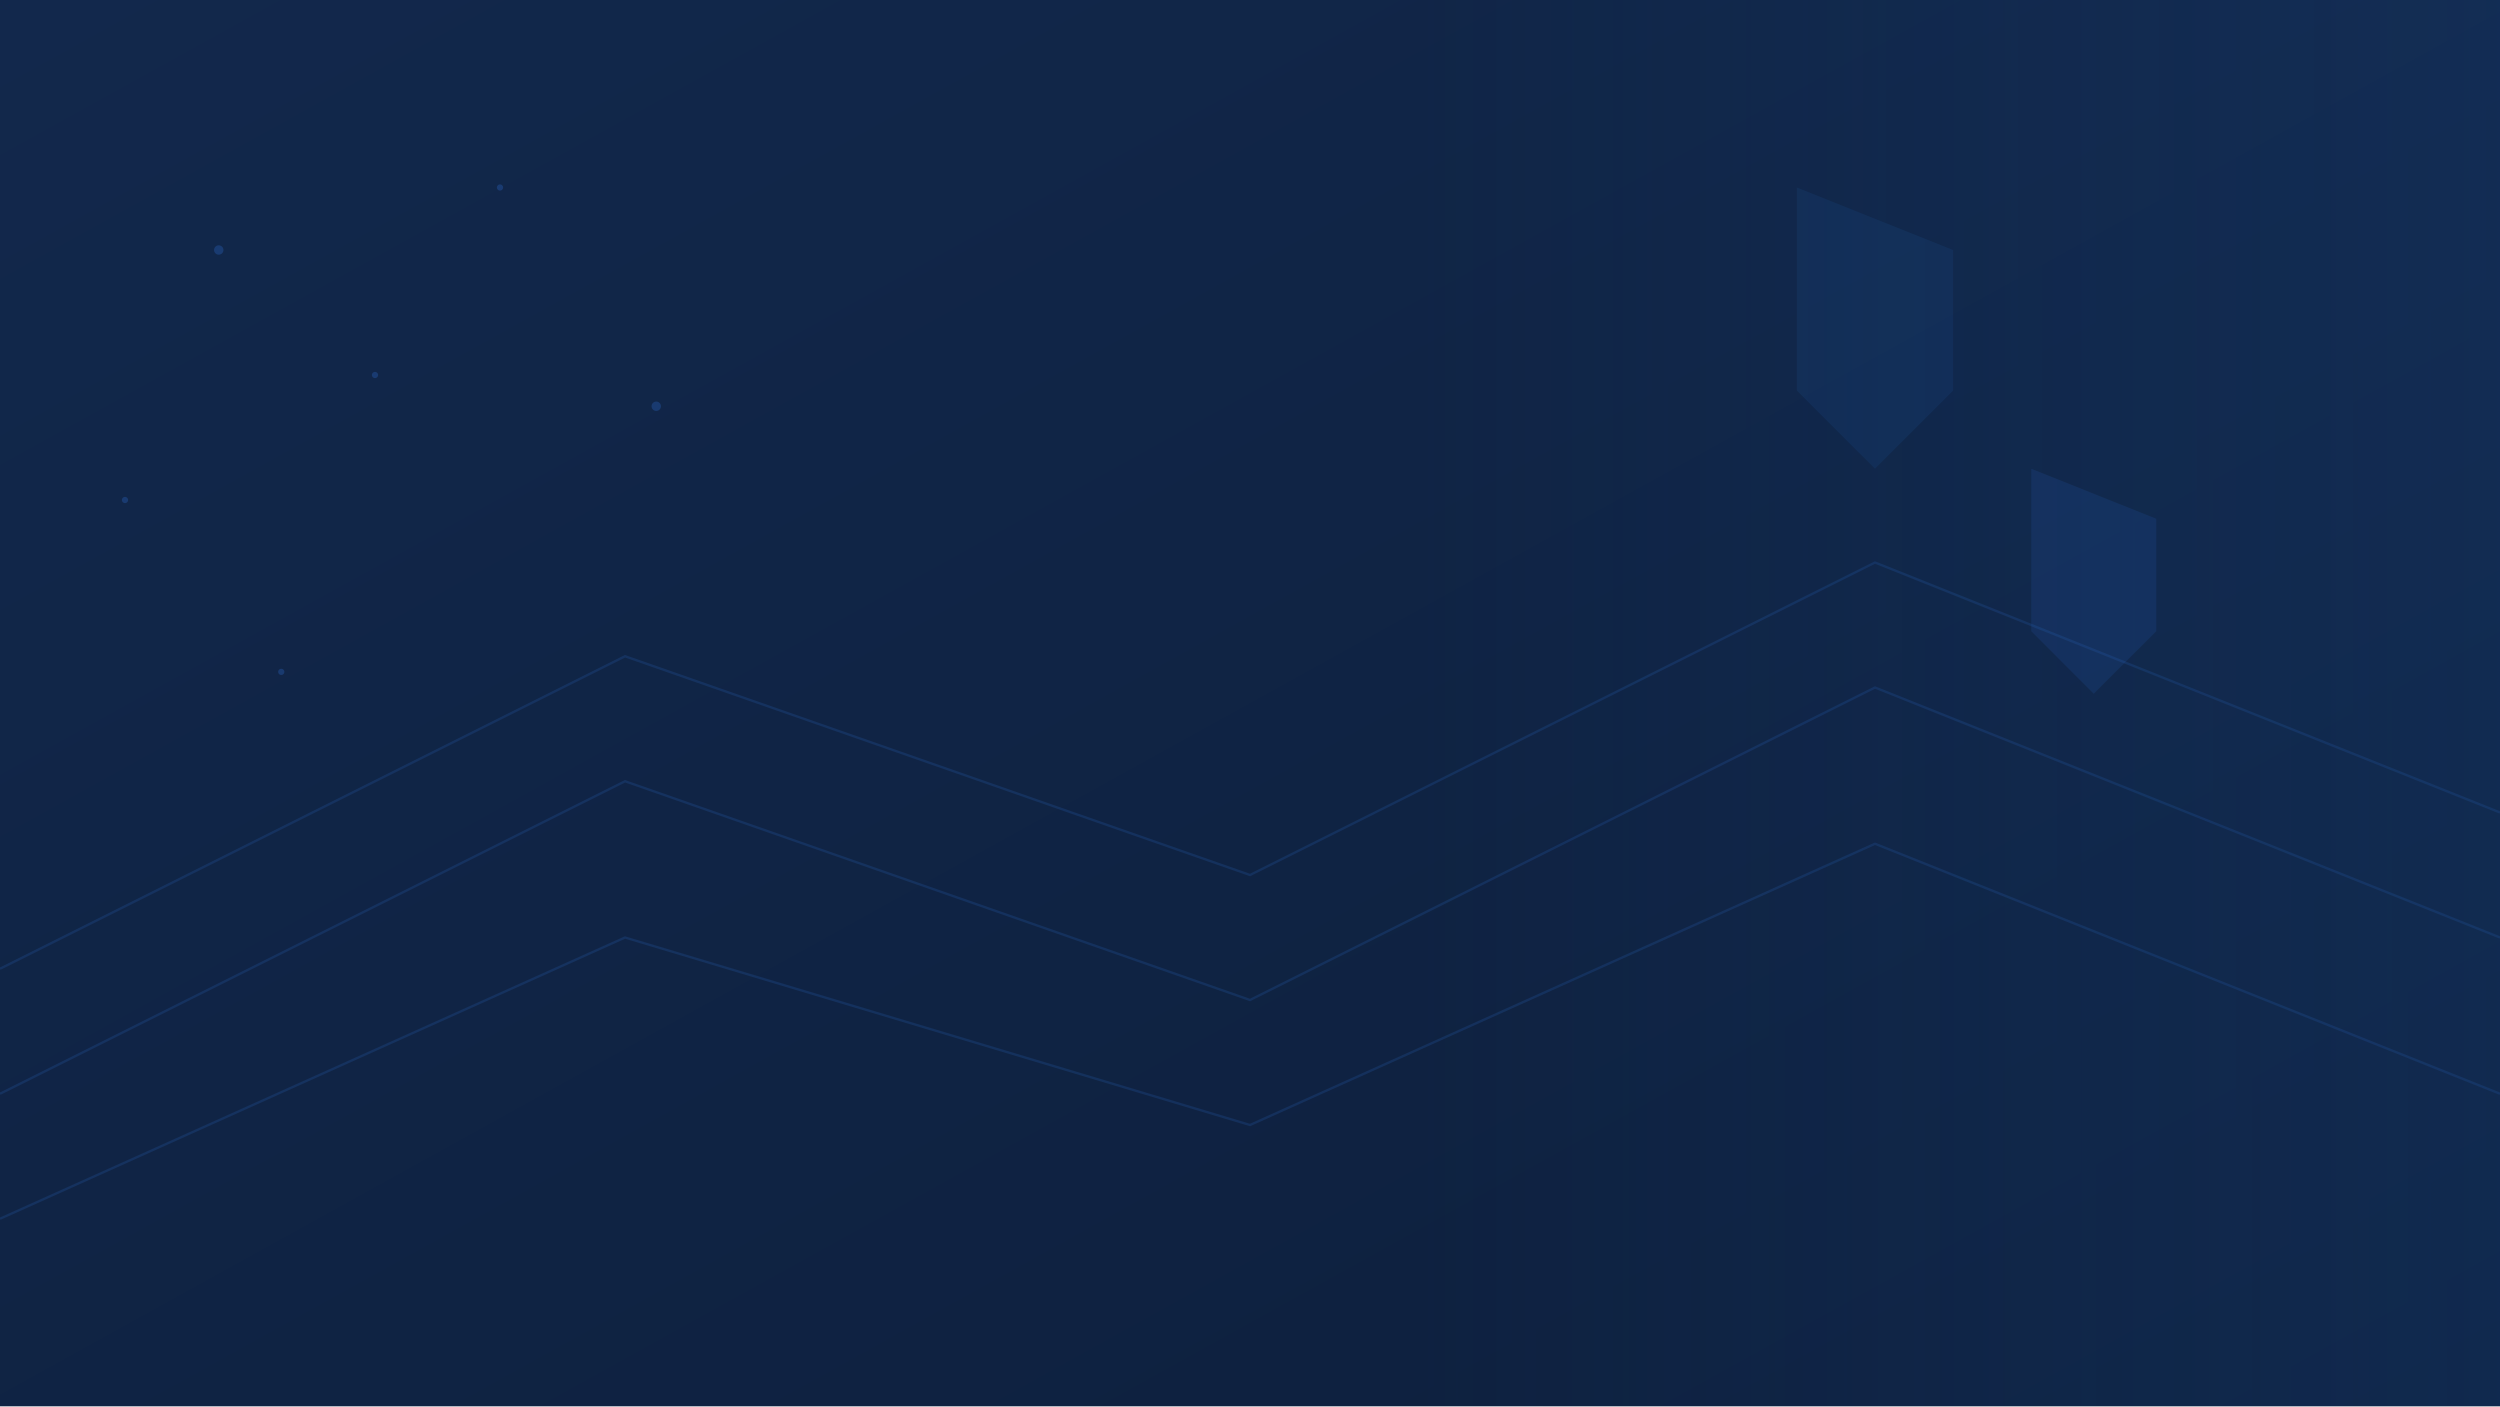
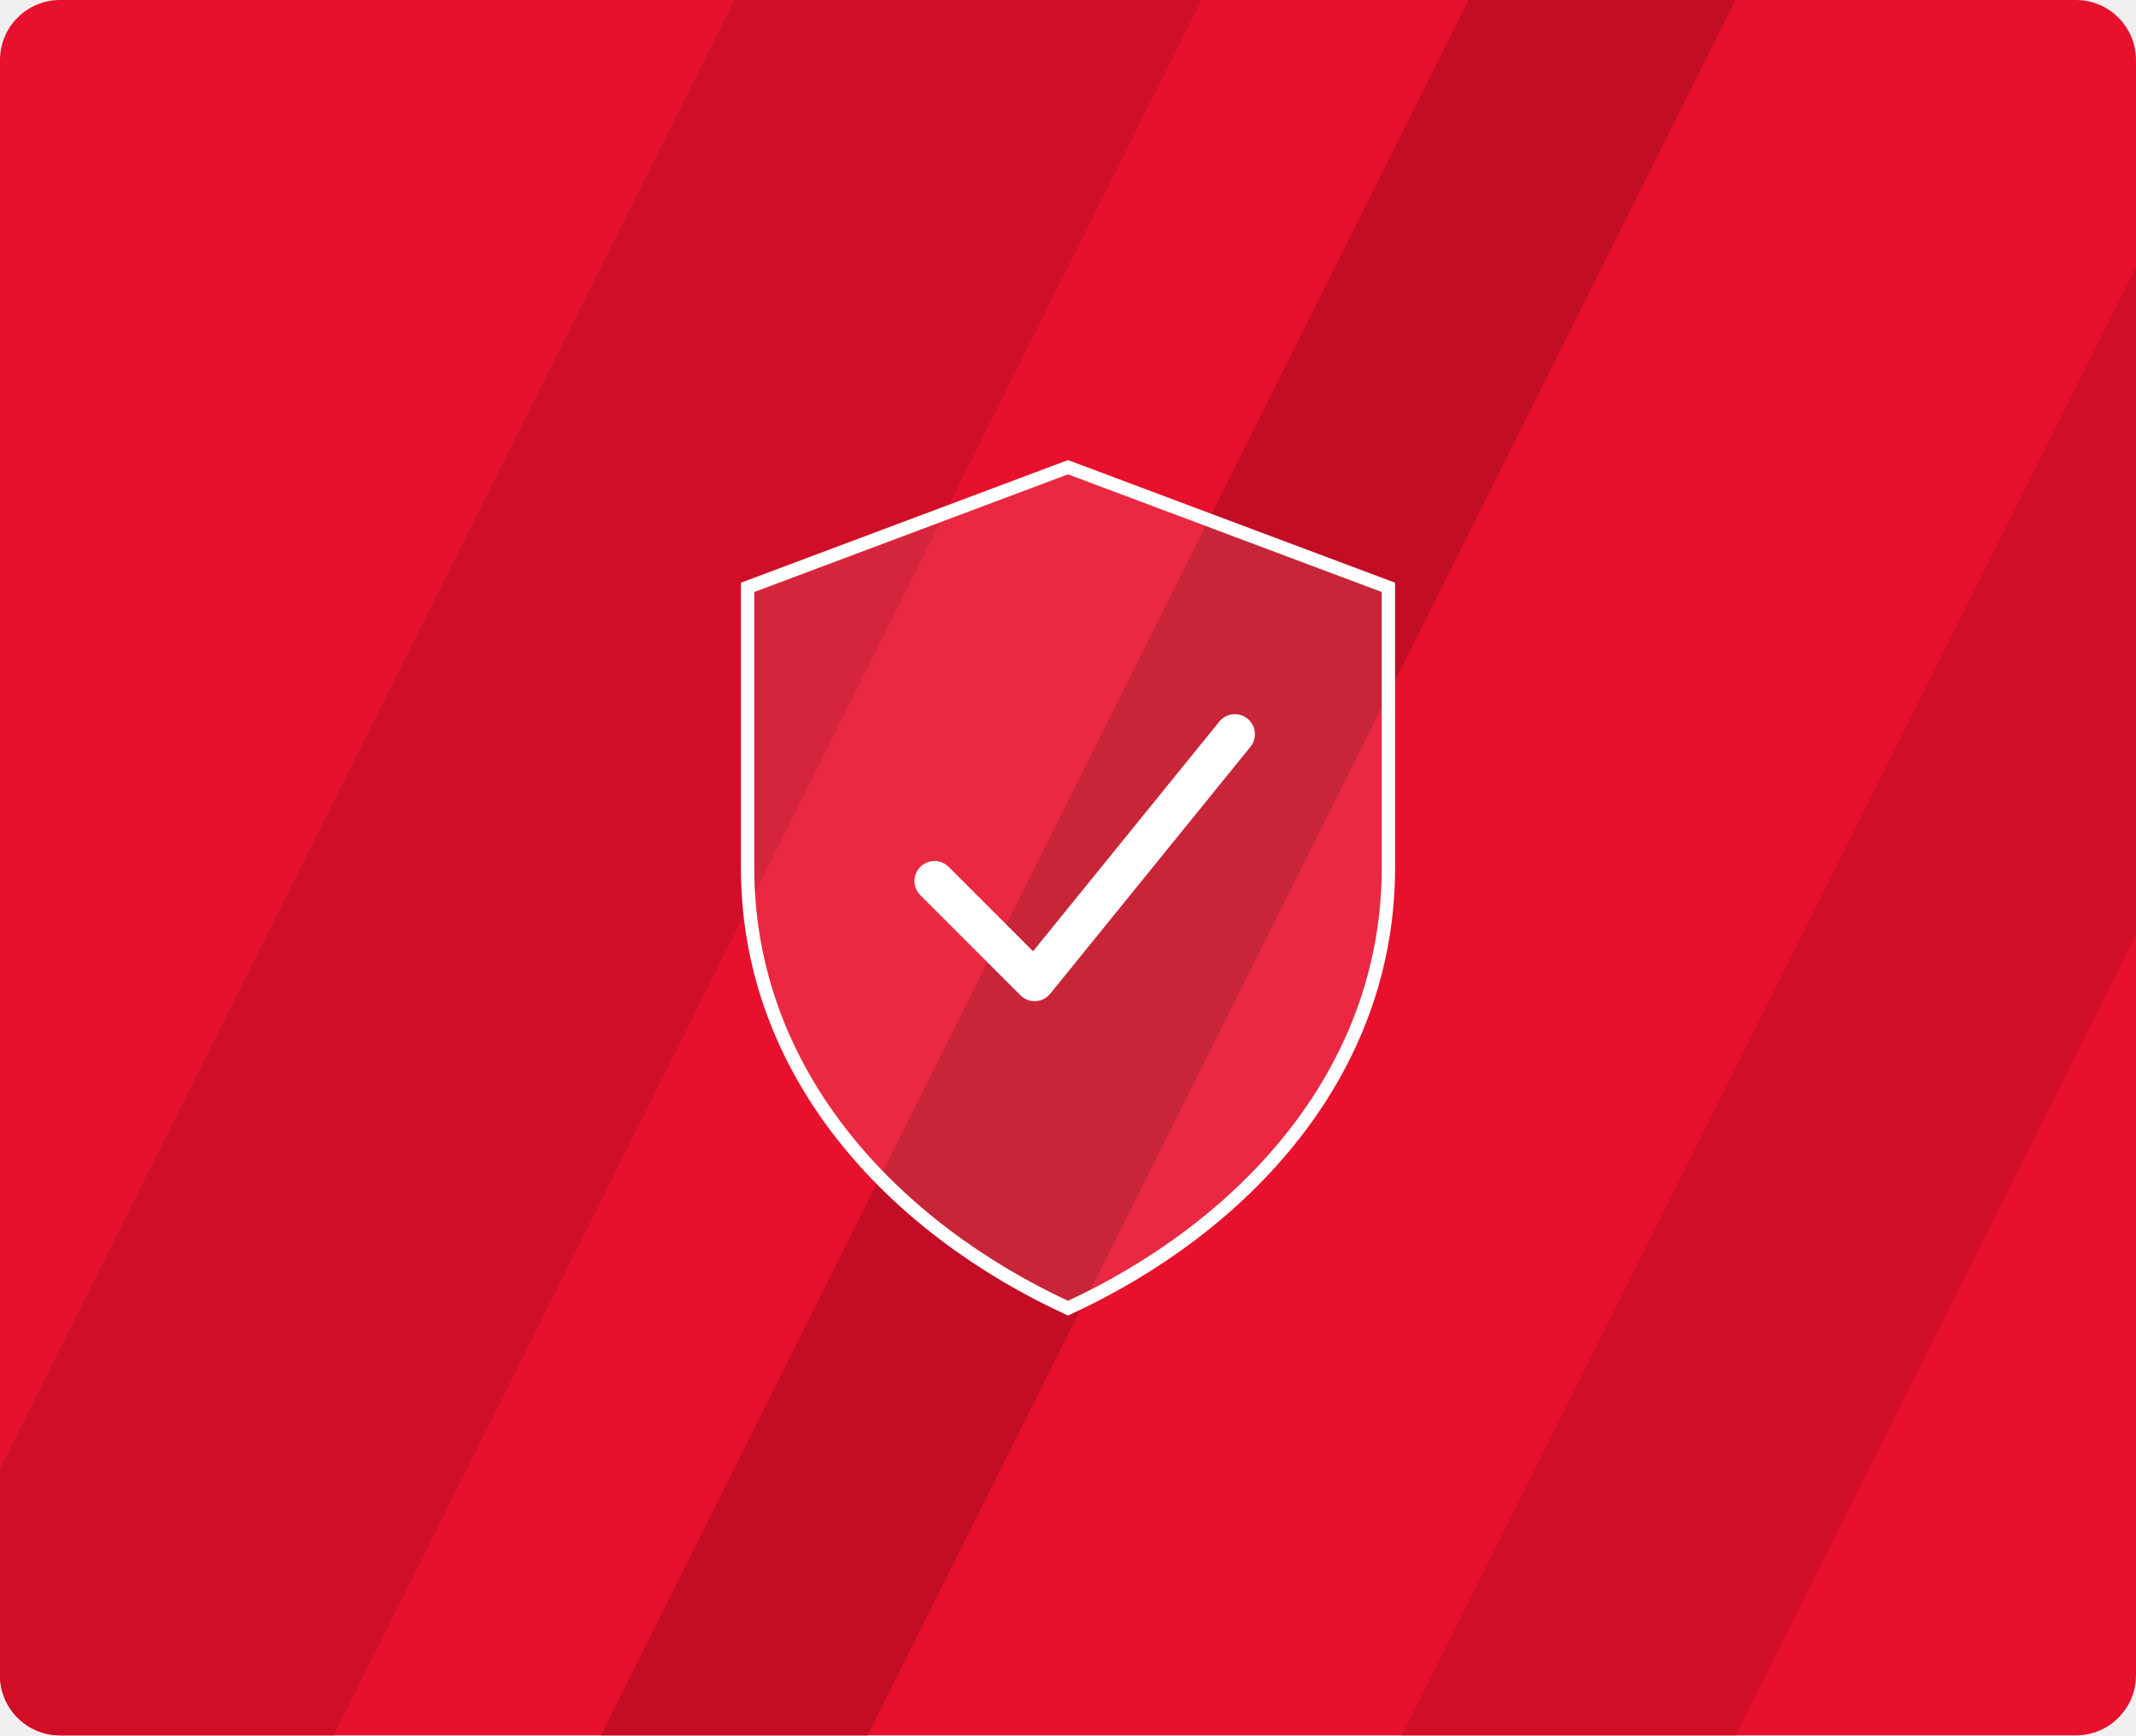
- <svg xmlns="http://www.w3.org/2000/svg" viewBox="0 0 1600 900" preserveAspectRatio="xMidYMid slice">
+ <svg xmlns="http://www.w3.org/2000/svg" viewBox="0 0 640 520" role="img" aria-label="Grafikk">
  <defs>
-     <linearGradient id="bg" x1="0" y1="0" x2="1" y2="1">
-       <stop offset="0" stop-color="#12284c" />
-       <stop offset="1" stop-color="#0d1f3c" />
-     </linearGradient>
-     <linearGradient id="beam" x1="0" y1="0" x2="1" y2="0">
-       <stop offset="0" stop-color="#1d4e8f" stop-opacity="0" />
-       <stop offset="1" stop-color="#1d4e8f" stop-opacity=".55" />
-     </linearGradient>
+     <clipPath id="r">
+       <rect x="0" y="0" width="640" height="520" rx="18" />
+     </clipPath>
  </defs>
-   <rect width="1600" height="900" fill="url(#bg)" />
-   <g fill="none" stroke="#2f6fd6" stroke-opacity="0.18" stroke-width="1.5">
-     <path d="M0 700 L400 500 L800 640 L1200 440 L1600 600" />
-     <path d="M0 780 L400 600 L800 720 L1200 540 L1600 700" />
-     <path d="M0 620 L400 420 L800 560 L1200 360 L1600 520" />
-   </g>
-   <polygon points="1150,120 1250,160 1250,250 1200,300 1150,250 1150,160" fill="#1d4e8f" fill-opacity="0.20" />
-   <polygon points="1300,300 1380,332 1380,404 1340,444 1300,404 1300,332" fill="#2f6fd6" fill-opacity="0.14" />
-   <rect x="900" y="0" width="700" height="900" fill="url(#beam)" opacity="0.4" />
-   <g fill="#2f6fd6" fill-opacity="0.28">
-     <circle cx="140" cy="160" r="3" />
-     <circle cx="240" cy="240" r="2" />
-     <circle cx="80" cy="320" r="2" />
-     <circle cx="320" cy="120" r="2" />
-     <circle cx="420" cy="260" r="3" />
-     <circle cx="180" cy="430" r="2" />
+   <g clip-path="url(#r)">
+     <rect width="640" height="520" fill="#E8112D" />
+     <polygon points="-40,520 220,0 360,0 100,520" fill="#D10E28" />
+     <polygon points="180,520 440,0 520,0 260,520" fill="#C20D24" />
+     <polygon points="420,520 660,40 760,40 520,520" fill="#D10E28" />
+     <g transform="translate(320,260)">
+       <path d="M0 -120 L96 -84 V0 C96 62 52 108 0 132 C-52 108 -96 62 -96 0 V-84 Z" fill="#ffffff" fill-opacity="0.10" stroke="#ffffff" stroke-width="4" />
+       <path d="M-40 4 l30 30 60 -74" fill="none" stroke="#ffffff" stroke-width="12" stroke-linecap="round" stroke-linejoin="round" />
+     </g>
  </g>
</svg>
